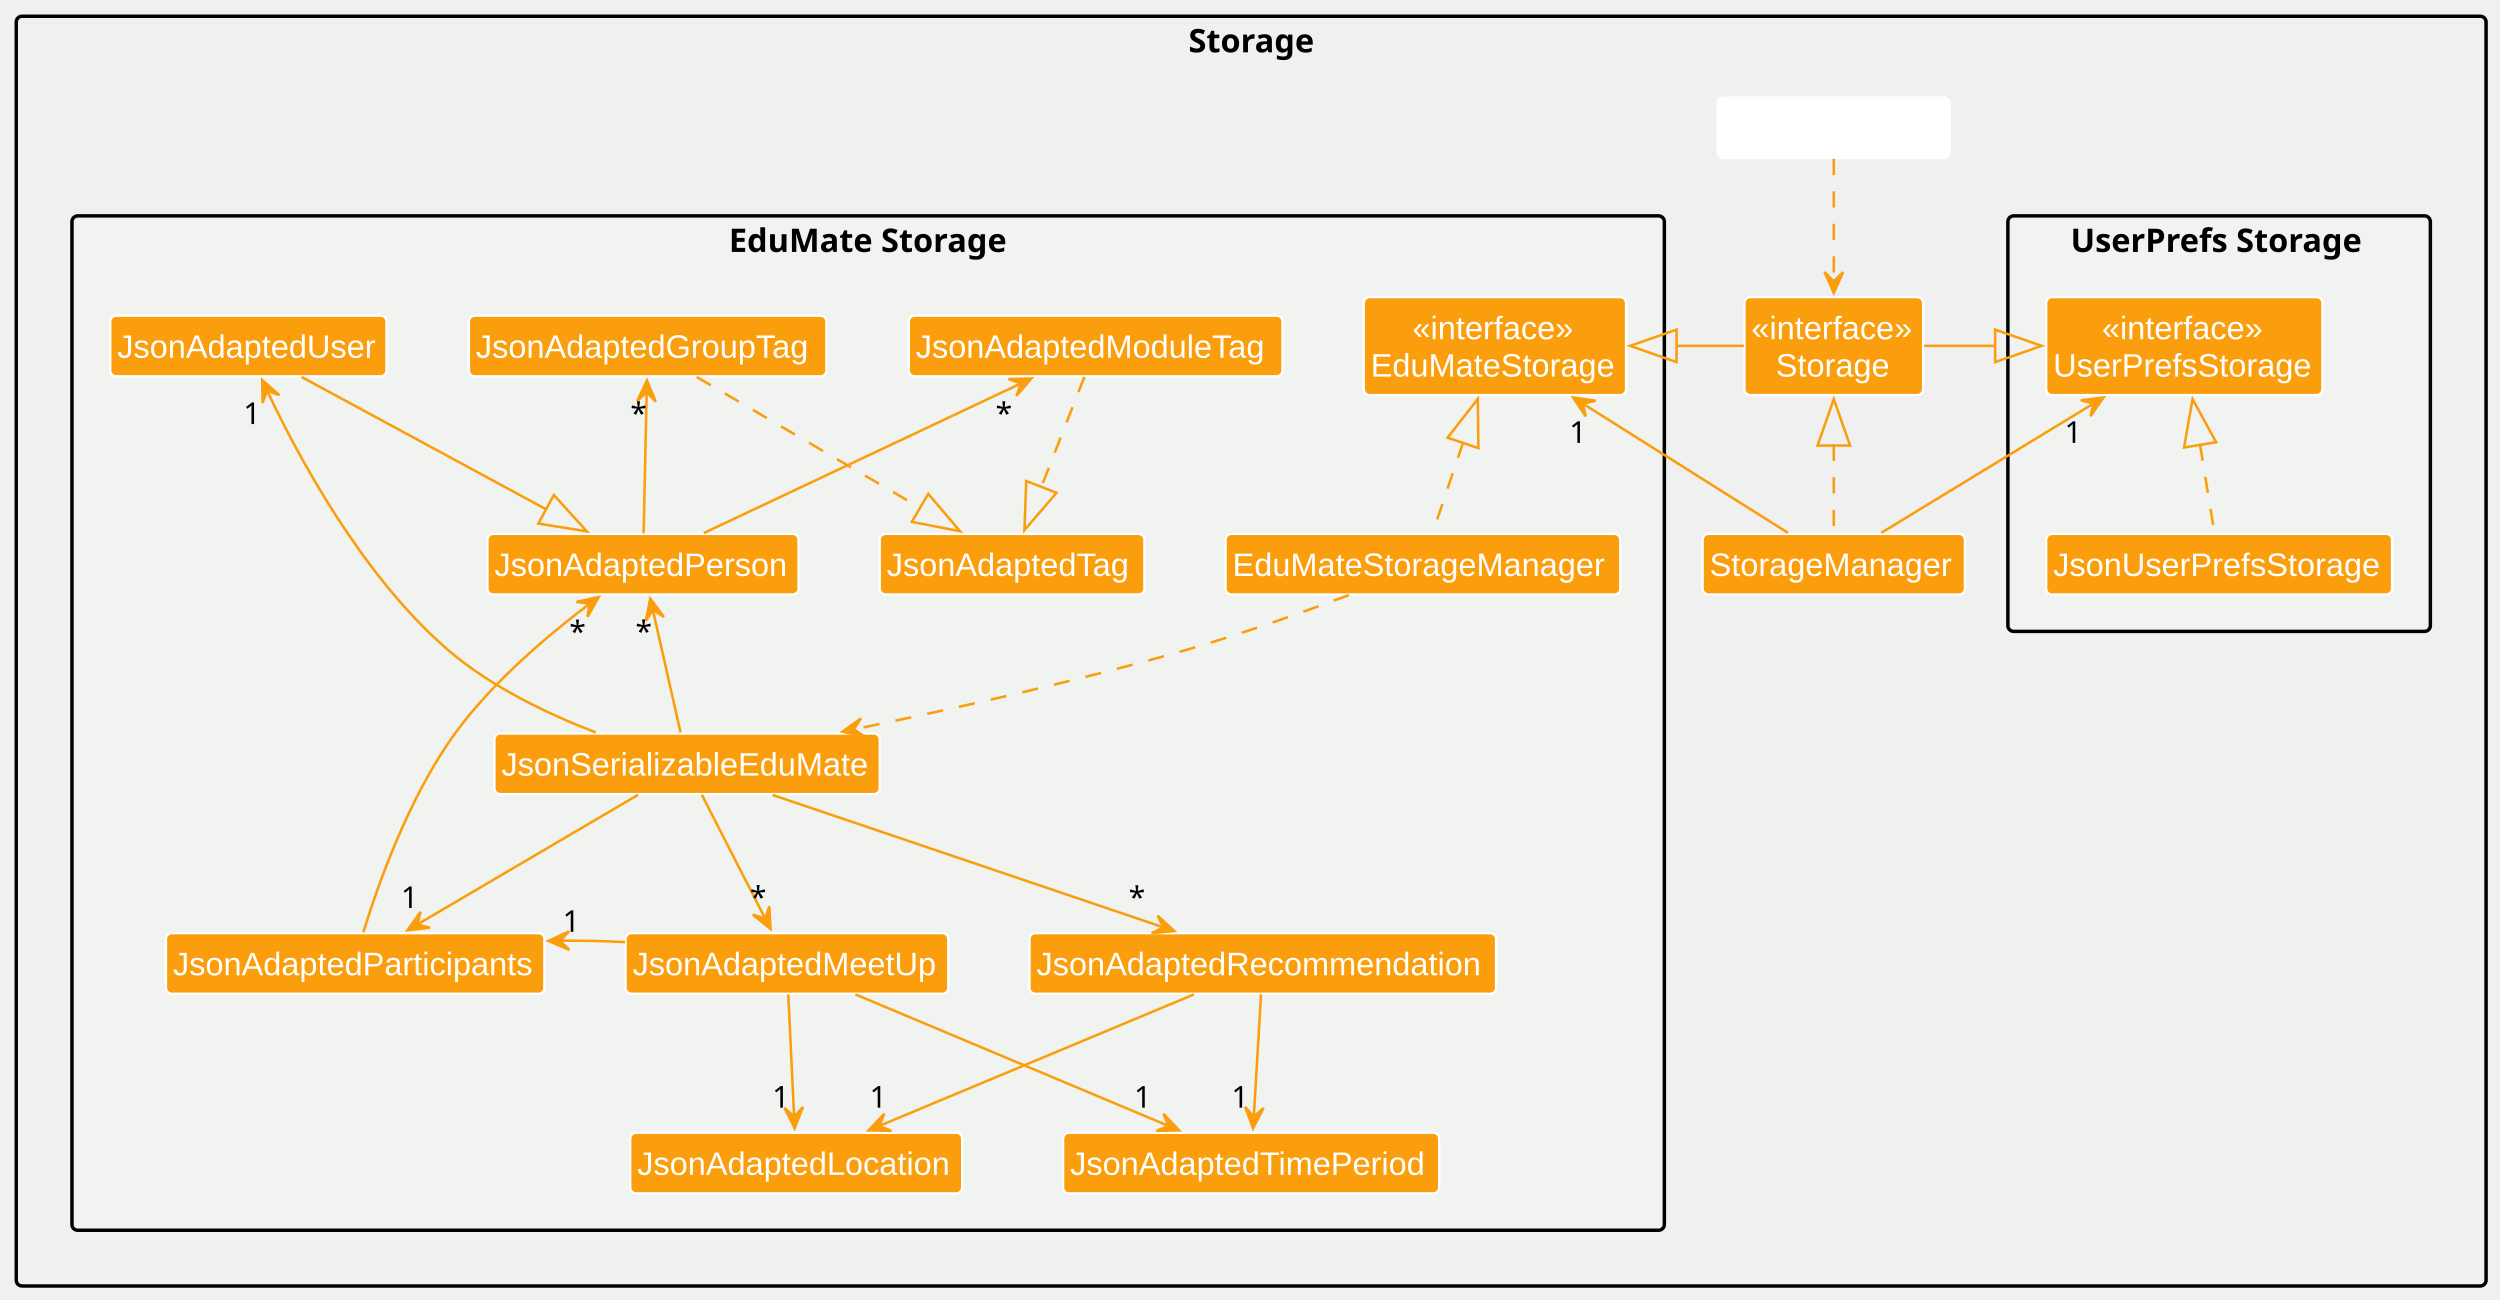
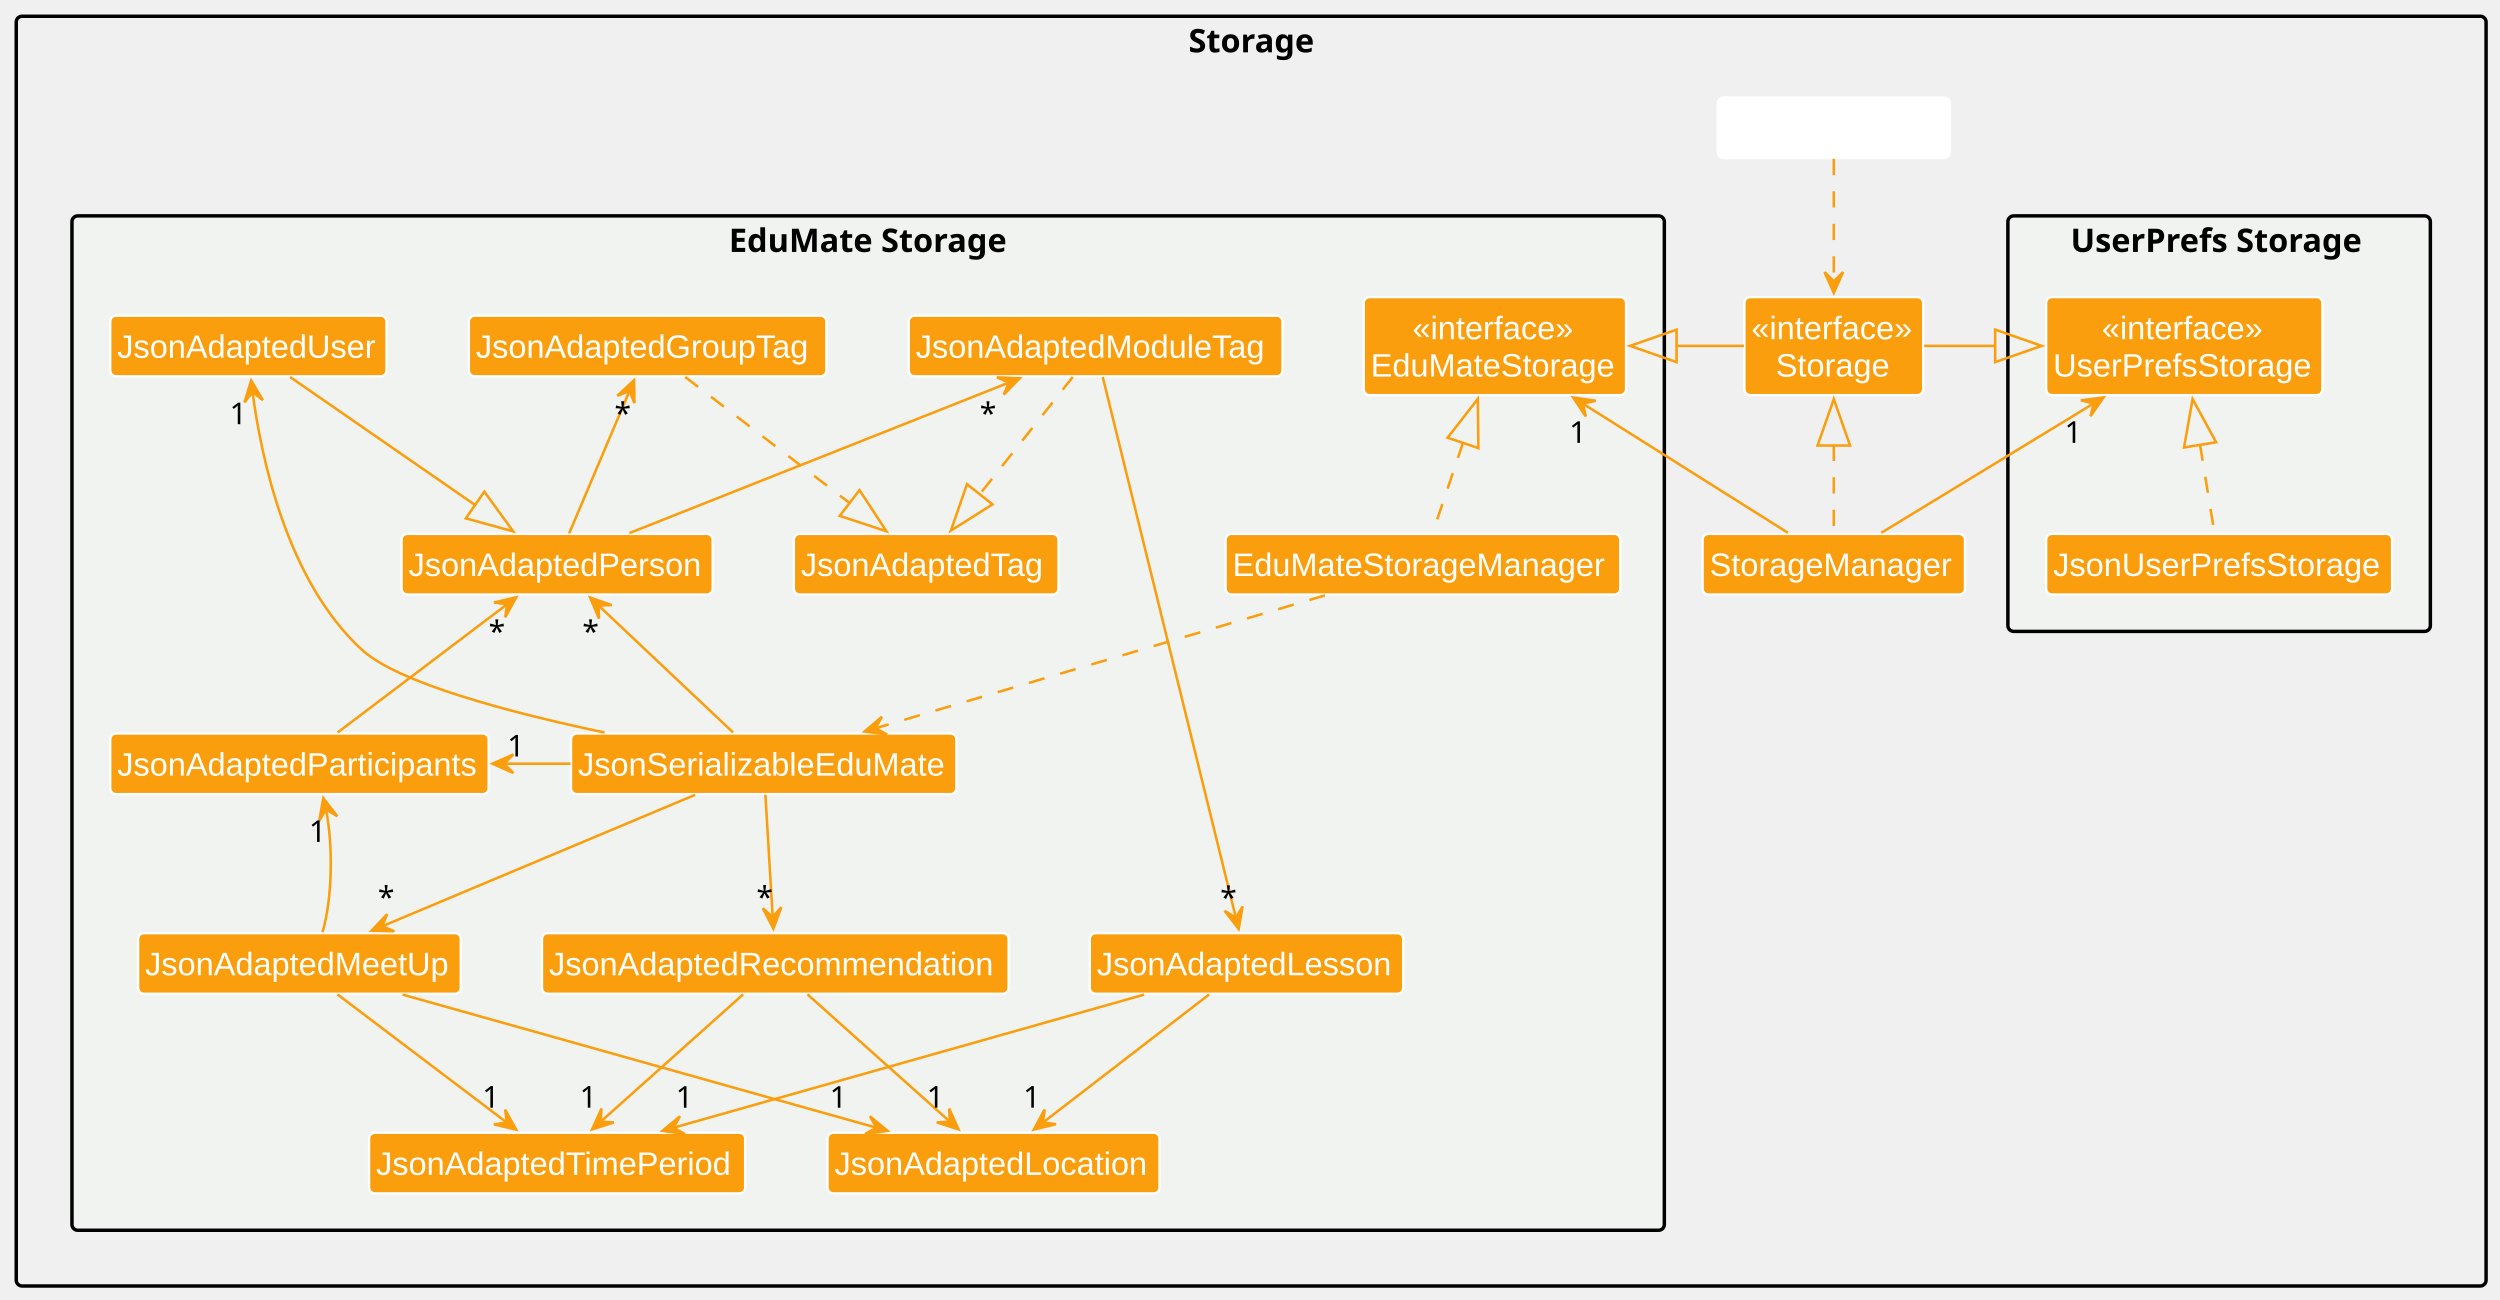
<svg xmlns="http://www.w3.org/2000/svg" contentStyleType="text/css" height="560px" preserveAspectRatio="none" style="width:1077px;height:560px;background:#FFFFFF;" version="1.1" viewBox="0 0 1077 560" width="1077px" zoomAndPan="magnify">
  <defs />
  <g>
    <g id="cluster_Storage">
      <rect fill="none" height="547" rx="2.5" ry="2.5" style="stroke:#000000;stroke-width:1.5;" width="1064" x="7" y="7" />
      <text fill="#000000" font-family="sans-serif" font-size="14" font-weight="bold" lengthAdjust="spacing" textLength="54" x="512" y="22.535">Storage</text>
    </g>
    <g id="cluster_UserPrefs Storage">
      <rect fill="#F1F3F1" height="179" rx="2.5" ry="2.5" style="stroke:#000000;stroke-width:1.5;" width="182" x="865" y="93" />
      <text fill="#000000" font-family="sans-serif" font-size="14" font-weight="bold" lengthAdjust="spacing" textLength="128" x="892" y="108.535">UserPrefs Storage</text>
    </g>
    <g id="cluster_EduMate Storage">
      <rect fill="#F1F3F1" height="437" rx="2.5" ry="2.5" style="stroke:#000000;stroke-width:1.5;" width="686" x="31" y="93" />
      <text fill="#000000" font-family="sans-serif" font-size="14" font-weight="bold" lengthAdjust="spacing" textLength="120" x="314" y="108.535">EduMate Storage</text>
    </g>
    <g id="elem_Storage1">
      <rect codeLine="13" fill="#FA9E0D" height="42.197" id="Storage1" rx="2.5" ry="2.5" style="stroke:#FFFFFF;stroke-width:1.0;" width="77" x="751.5" y="128" />
      <text fill="#FFFFFF" font-family="Arial" font-size="14" lengthAdjust="spacing" textLength="71" x="754.5" y="146.132">«interface»</text>
      <text fill="#FFFFFF" font-family="Arial" font-size="14" lengthAdjust="spacing" textLength="50" x="765" y="162.231">Storage</text>
    </g>
    <g id="elem_StorageManager">
      <rect codeLine="14" fill="#FA9E0D" height="26.099" id="StorageManager" rx="2.5" ry="2.5" style="stroke:#FFFFFF;stroke-width:1.0;" width="113" x="733.5" y="230" />
      <text fill="#FFFFFF" font-family="Arial" font-size="14" lengthAdjust="spacing" textLength="107" x="736.5" y="248.132">StorageManager</text>
    </g>
    <g id="elem_HiddenOutside">
-       <rect codeLine="32" fill="#FFFFFF" height="26.099" id="HiddenOutside" rx="2.5" ry="2.5" style="stroke:#FFFFFF;stroke-width:1.0;" width="100" x="740" y="42" />
+       <rect codeLine="33" fill="#FFFFFF" height="26.099" id="HiddenOutside" rx="2.5" ry="2.5" style="stroke:#FFFFFF;stroke-width:1.0;" width="100" x="740" y="42" />
      <text fill="#FFFFFF" font-family="Arial" font-size="14" lengthAdjust="spacing" textLength="94" x="743" y="60.132">HiddenOutside</text>
    </g>
    <g id="elem_UserPrefsStorage">
      <rect codeLine="9" fill="#FA9E0D" height="42.197" id="UserPrefsStorage" rx="2.5" ry="2.5" style="stroke:#FFFFFF;stroke-width:1.0;" width="119" x="881.5" y="128" />
      <text fill="#FFFFFF" font-family="Arial" font-size="14" lengthAdjust="spacing" textLength="71" x="905.5" y="146.132">«interface»</text>
      <text fill="#FFFFFF" font-family="Arial" font-size="14" lengthAdjust="spacing" textLength="113" x="884.5" y="162.231">UserPrefsStorage</text>
    </g>
    <g id="elem_JsonUserPrefsStorage">
      <rect codeLine="10" fill="#FA9E0D" height="26.099" id="JsonUserPrefsStorage" rx="2.5" ry="2.5" style="stroke:#FFFFFF;stroke-width:1.0;" width="149" x="881.5" y="230" />
      <text fill="#FFFFFF" font-family="Arial" font-size="14" lengthAdjust="spacing" textLength="143" x="884.5" y="248.132">JsonUserPrefsStorage</text>
    </g>
    <g id="elem_EduMateStorage">
      <rect codeLine="17" fill="#FA9E0D" height="42.197" id="EduMateStorage" rx="2.5" ry="2.5" style="stroke:#FFFFFF;stroke-width:1.0;" width="113" x="587.5" y="128" />
      <text fill="#FFFFFF" font-family="Arial" font-size="14" lengthAdjust="spacing" textLength="71" x="608.5" y="146.132">«interface»</text>
      <text fill="#FFFFFF" font-family="Arial" font-size="14" lengthAdjust="spacing" textLength="107" x="590.5" y="162.231">EduMateStorage</text>
    </g>
    <g id="elem_EduMateStorageManager">
      <rect codeLine="18" fill="#FA9E0D" height="26.099" id="EduMateStorageManager" rx="2.5" ry="2.5" style="stroke:#FFFFFF;stroke-width:1.0;" width="170" x="528" y="230" />
      <text fill="#FFFFFF" font-family="Arial" font-size="14" lengthAdjust="spacing" textLength="164" x="531" y="248.132">EduMateStorageManager</text>
    </g>
    <g id="elem_JsonSerializableEduMate">
-       <rect codeLine="19" fill="#FA9E0D" height="26.099" id="JsonSerializableEduMate" rx="2.5" ry="2.5" style="stroke:#FFFFFF;stroke-width:1.0;" width="166" x="213" y="316" />
-       <text fill="#FFFFFF" font-family="Arial" font-size="14" lengthAdjust="spacing" textLength="160" x="216" y="334.132">JsonSerializableEduMate</text>
+       <rect codeLine="19" fill="#FA9E0D" height="26.099" id="JsonSerializableEduMate" rx="2.5" ry="2.5" style="stroke:#FFFFFF;stroke-width:1.0;" width="166" x="246" y="316" />
+       <text fill="#FFFFFF" font-family="Arial" font-size="14" lengthAdjust="spacing" textLength="160" x="249" y="334.132">JsonSerializableEduMate</text>
    </g>
    <g id="elem_JsonAdaptedPerson">
-       <rect codeLine="20" fill="#FA9E0D" height="26.099" id="JsonAdaptedPerson" rx="2.5" ry="2.5" style="stroke:#FFFFFF;stroke-width:1.0;" width="134" x="210" y="230" />
-       <text fill="#FFFFFF" font-family="Arial" font-size="14" lengthAdjust="spacing" textLength="128" x="213" y="248.132">JsonAdaptedPerson</text>
+       <rect codeLine="20" fill="#FA9E0D" height="26.099" id="JsonAdaptedPerson" rx="2.5" ry="2.5" style="stroke:#FFFFFF;stroke-width:1.0;" width="134" x="173" y="230" />
+       <text fill="#FFFFFF" font-family="Arial" font-size="14" lengthAdjust="spacing" textLength="128" x="176" y="248.132">JsonAdaptedPerson</text>
    </g>
    <g id="elem_JsonAdaptedUser">
      <rect codeLine="21" fill="#FA9E0D" height="26.099" id="JsonAdaptedUser" rx="2.5" ry="2.5" style="stroke:#FFFFFF;stroke-width:1.0;" width="119" x="47.5" y="136" />
      <text fill="#FFFFFF" font-family="Arial" font-size="14" lengthAdjust="spacing" textLength="113" x="50.5" y="154.132">JsonAdaptedUser</text>
    </g>
    <g id="elem_JsonAdaptedTag">
-       <rect codeLine="22" fill="#FA9E0D" height="26.099" id="JsonAdaptedTag" rx="2.5" ry="2.5" style="stroke:#FFFFFF;stroke-width:1.0;" width="114" x="379" y="230" />
-       <text fill="#FFFFFF" font-family="Arial" font-size="14" lengthAdjust="spacing" textLength="108" x="382" y="248.132">JsonAdaptedTag</text>
+       <rect codeLine="22" fill="#FA9E0D" height="26.099" id="JsonAdaptedTag" rx="2.5" ry="2.5" style="stroke:#FFFFFF;stroke-width:1.0;" width="114" x="342" y="230" />
+       <text fill="#FFFFFF" font-family="Arial" font-size="14" lengthAdjust="spacing" textLength="108" x="345" y="248.132">JsonAdaptedTag</text>
    </g>
    <g id="elem_JsonAdaptedParticipants">
-       <rect codeLine="23" fill="#FA9E0D" height="26.099" id="JsonAdaptedParticipants" rx="2.5" ry="2.5" style="stroke:#FFFFFF;stroke-width:1.0;" width="163" x="71.5" y="402" />
-       <text fill="#FFFFFF" font-family="Arial" font-size="14" lengthAdjust="spacing" textLength="157" x="74.5" y="420.132">JsonAdaptedParticipants</text>
+       <rect codeLine="23" fill="#FA9E0D" height="26.099" id="JsonAdaptedParticipants" rx="2.5" ry="2.5" style="stroke:#FFFFFF;stroke-width:1.0;" width="163" x="47.5" y="316" />
+       <text fill="#FFFFFF" font-family="Arial" font-size="14" lengthAdjust="spacing" textLength="157" x="50.5" y="334.132">JsonAdaptedParticipants</text>
    </g>
    <g id="elem_JsonAdaptedRecommendation">
-       <rect codeLine="24" fill="#FA9E0D" height="26.099" id="JsonAdaptedRecommendation" rx="2.5" ry="2.5" style="stroke:#FFFFFF;stroke-width:1.0;" width="201" x="443.5" y="402" />
-       <text fill="#FFFFFF" font-family="Arial" font-size="14" lengthAdjust="spacing" textLength="195" x="446.5" y="420.132">JsonAdaptedRecommendation</text>
+       <rect codeLine="24" fill="#FA9E0D" height="26.099" id="JsonAdaptedRecommendation" rx="2.5" ry="2.5" style="stroke:#FFFFFF;stroke-width:1.0;" width="201" x="233.5" y="402" />
+       <text fill="#FFFFFF" font-family="Arial" font-size="14" lengthAdjust="spacing" textLength="195" x="236.5" y="420.132">JsonAdaptedRecommendation</text>
    </g>
    <g id="elem_JsonAdaptedMeetUp">
-       <rect codeLine="25" fill="#FA9E0D" height="26.099" id="JsonAdaptedMeetUp" rx="2.5" ry="2.5" style="stroke:#FFFFFF;stroke-width:1.0;" width="139" x="269.5" y="402" />
-       <text fill="#FFFFFF" font-family="Arial" font-size="14" lengthAdjust="spacing" textLength="133" x="272.5" y="420.132">JsonAdaptedMeetUp</text>
+       <rect codeLine="25" fill="#FA9E0D" height="26.099" id="JsonAdaptedMeetUp" rx="2.5" ry="2.5" style="stroke:#FFFFFF;stroke-width:1.0;" width="139" x="59.5" y="402" />
+       <text fill="#FFFFFF" font-family="Arial" font-size="14" lengthAdjust="spacing" textLength="133" x="62.5" y="420.132">JsonAdaptedMeetUp</text>
    </g>
    <g id="elem_JsonAdaptedLocation">
-       <rect codeLine="26" fill="#FA9E0D" height="26.099" id="JsonAdaptedLocation" rx="2.5" ry="2.5" style="stroke:#FFFFFF;stroke-width:1.0;" width="143" x="271.5" y="488" />
-       <text fill="#FFFFFF" font-family="Arial" font-size="14" lengthAdjust="spacing" textLength="137" x="274.5" y="506.132">JsonAdaptedLocation</text>
+       <rect codeLine="26" fill="#FA9E0D" height="26.099" id="JsonAdaptedLocation" rx="2.5" ry="2.5" style="stroke:#FFFFFF;stroke-width:1.0;" width="143" x="356.5" y="488" />
+       <text fill="#FFFFFF" font-family="Arial" font-size="14" lengthAdjust="spacing" textLength="137" x="359.5" y="506.132">JsonAdaptedLocation</text>
    </g>
    <g id="elem_JsonAdaptedTimePeriod">
-       <rect codeLine="27" fill="#FA9E0D" height="26.099" id="JsonAdaptedTimePeriod" rx="2.5" ry="2.5" style="stroke:#FFFFFF;stroke-width:1.0;" width="162" x="458" y="488" />
-       <text fill="#FFFFFF" font-family="Arial" font-size="14" lengthAdjust="spacing" textLength="156" x="461" y="506.132">JsonAdaptedTimePeriod</text>
+       <rect codeLine="27" fill="#FA9E0D" height="26.099" id="JsonAdaptedTimePeriod" rx="2.5" ry="2.5" style="stroke:#FFFFFF;stroke-width:1.0;" width="162" x="159" y="488" />
+       <text fill="#FFFFFF" font-family="Arial" font-size="14" lengthAdjust="spacing" textLength="156" x="162" y="506.132">JsonAdaptedTimePeriod</text>
    </g>
    <g id="elem_JsonAdaptedModuleTag">
      <rect codeLine="28" fill="#FA9E0D" height="26.099" id="JsonAdaptedModuleTag" rx="2.5" ry="2.5" style="stroke:#FFFFFF;stroke-width:1.0;" width="161" x="391.5" y="136" />
      <text fill="#FFFFFF" font-family="Arial" font-size="14" lengthAdjust="spacing" textLength="155" x="394.5" y="154.132">JsonAdaptedModuleTag</text>
    </g>
    <g id="elem_JsonAdaptedGroupTag">
      <rect codeLine="29" fill="#FA9E0D" height="26.099" id="JsonAdaptedGroupTag" rx="2.5" ry="2.5" style="stroke:#FFFFFF;stroke-width:1.0;" width="154" x="202" y="136" />
      <text fill="#FFFFFF" font-family="Arial" font-size="14" lengthAdjust="spacing" textLength="148" x="205" y="154.132">JsonAdaptedGroupTag</text>
    </g>
+     <g id="elem_JsonAdaptedLesson">
+       <rect codeLine="30" fill="#FA9E0D" height="26.099" id="JsonAdaptedLesson" rx="2.5" ry="2.5" style="stroke:#FFFFFF;stroke-width:1.0;" width="135" x="469.5" y="402" />
+       <text fill="#FFFFFF" font-family="Arial" font-size="14" lengthAdjust="spacing" textLength="129" x="472.5" y="420.132">JsonAdaptedLesson</text>
+     </g>
    <g id="link_HiddenOutside_Storage1">
-       <path codeLine="33" d="M790,68.41 C790,81.95 790,104.03 790,121.5 " fill="none" id="HiddenOutside-to-Storage1" style="stroke:#FA9E0D;stroke-width:1.1;stroke-dasharray:7.0,7.0;" />
+       <path codeLine="34" d="M790,68.41 C790,81.95 790,104.03 790,121.5 " fill="none" id="HiddenOutside-to-Storage1" style="stroke:#FA9E0D;stroke-width:1.1;stroke-dasharray:7.0,7.0;" />
      <polygon fill="#FA9E0D" points="790,126.2,794,117.2,790,121.2,786,117.2,790,126.2" style="stroke:#FA9E0D;stroke-width:1.1;" />
    </g>
    <g id="link_Storage1_StorageManager">
-       <path codeLine="35" d="M790,191.59 C790,205.38 790,219.71 790,229.55 " fill="none" id="Storage1-backto-StorageManager" style="stroke:#FA9E0D;stroke-width:1.1;stroke-dasharray:7.0,7.0;" />
+       <path codeLine="36" d="M790,191.59 C790,205.38 790,219.71 790,229.55 " fill="none" id="Storage1-backto-StorageManager" style="stroke:#FA9E0D;stroke-width:1.1;stroke-dasharray:7.0,7.0;" />
      <polygon fill="none" points="783,191.93,790,171.93,797,191.93,783,191.93" style="stroke:#FA9E0D;stroke-width:1.1;" />
    </g>
    <g id="link_UserPrefsStorage_StorageManager">
-       <path codeLine="36" d="M902.14,173.68 C872.86,191.52 833.88,215.27 810.43,229.55 " fill="none" id="UserPrefsStorage-backto-StorageManager" style="stroke:#FA9E0D;stroke-width:1.1;" />
+       <path codeLine="37" d="M902.14,173.68 C872.86,191.52 833.88,215.27 810.43,229.55 " fill="none" id="UserPrefsStorage-backto-StorageManager" style="stroke:#FA9E0D;stroke-width:1.1;" />
      <polygon fill="#FA9E0D" points="906.2,171.21,896.432,172.473,901.929,173.81,900.592,179.306,906.2,171.21" style="stroke:#FA9E0D;stroke-width:1.1;" />
      <text fill="#000000" font-family="sans-serif" font-size="13" lengthAdjust="spacing" textLength="8" x="889.409" y="190.776">1</text>
    </g>
    <g id="link_EduMateStorage_StorageManager">
-       <path codeLine="37" d="M681.57,173.68 C709.88,191.52 747.58,215.27 770.25,229.55 " fill="none" id="EduMateStorage-backto-StorageManager" style="stroke:#FA9E0D;stroke-width:1.1;" />
+       <path codeLine="38" d="M681.57,173.68 C709.88,191.52 747.58,215.27 770.25,229.55 " fill="none" id="EduMateStorage-backto-StorageManager" style="stroke:#FA9E0D;stroke-width:1.1;" />
      <polygon fill="#FA9E0D" points="677.68,171.22,683.152,179.409,681.907,173.891,687.425,172.645,677.68,171.22" style="stroke:#FA9E0D;stroke-width:1.1;" />
      <text fill="#000000" font-family="sans-serif" font-size="13" lengthAdjust="spacing" textLength="8" x="676.033" y="190.776">1</text>
    </g>
    <g id="link_UserPrefsStorage_Storage1">
-       <path codeLine="39" d="M859.86,149 C849.55,149 839.24,149 828.93,149 " fill="none" id="UserPrefsStorage-backto-Storage1" style="stroke:#FA9E0D;stroke-width:1.1;" />
+       <path codeLine="40" d="M859.86,149 C849.55,149 839.24,149 828.93,149 " fill="none" id="UserPrefsStorage-backto-Storage1" style="stroke:#FA9E0D;stroke-width:1.1;" />
      <polygon fill="none" points="859.51,142,879.51,149,859.51,156,859.51,142" style="stroke:#FA9E0D;stroke-width:1.1;" />
    </g>
    <g id="link_Storage1_EduMateStorage">
-       <path codeLine="40" d="M751.3,149 C741.56,149 731.82,149 722.07,149 " fill="none" id="Storage1-to-EduMateStorage" style="stroke:#FA9E0D;stroke-width:1.1;" />
+       <path codeLine="41" d="M751.3,149 C741.56,149 731.82,149 722.07,149 " fill="none" id="Storage1-to-EduMateStorage" style="stroke:#FA9E0D;stroke-width:1.1;" />
      <polygon fill="none" points="722.26,156,702.26,149,722.26,142,722.26,156" style="stroke:#FA9E0D;stroke-width:1.1;" />
    </g>
    <g id="link_UserPrefsStorage_JsonUserPrefsStorage">
-       <path codeLine="42" d="M947.78,191.59 C950.03,205.38 952.37,219.71 953.97,229.55 " fill="none" id="UserPrefsStorage-backto-JsonUserPrefsStorage" style="stroke:#FA9E0D;stroke-width:1.1;stroke-dasharray:7.0,7.0;" />
+       <path codeLine="43" d="M947.78,191.59 C950.03,205.38 952.37,219.71 953.97,229.55 " fill="none" id="UserPrefsStorage-backto-JsonUserPrefsStorage" style="stroke:#FA9E0D;stroke-width:1.1;stroke-dasharray:7.0,7.0;" />
      <polygon fill="none" points="940.88,192.78,944.57,171.91,954.7,190.52,940.88,192.78" style="stroke:#FA9E0D;stroke-width:1.1;" />
    </g>
    <g id="link_EduMateStorage_EduMateStorageManager">
-       <path codeLine="43" d="M630.32,190.59 C625.57,204.69 620.59,219.48 617.19,229.55 " fill="none" id="EduMateStorage-backto-EduMateStorageManager" style="stroke:#FA9E0D;stroke-width:1.1;stroke-dasharray:7.0,7.0;" />
+       <path codeLine="44" d="M630.32,190.59 C625.57,204.69 620.59,219.48 617.19,229.55 " fill="none" id="EduMateStorage-backto-EduMateStorageManager" style="stroke:#FA9E0D;stroke-width:1.1;stroke-dasharray:7.0,7.0;" />
      <polygon fill="none" points="623.62,188.57,636.64,171.85,636.88,193.04,623.62,188.57" style="stroke:#FA9E0D;stroke-width:1.1;" />
    </g>
    <g id="link_EduMateStorageManager_JsonSerializableEduMate">
-       <path codeLine="44" d="M581.16,256.34 C561.2,263.8 534.83,273.16 511,280 C463.8,293.55 409.85,305.58 367.81,314.21 " fill="none" id="EduMateStorageManager-to-JsonSerializableEduMate" style="stroke:#FA9E0D;stroke-width:1.1;stroke-dasharray:7.0,7.0;" />
-       <polygon fill="#FA9E0D" points="362.91,315.21,372.528,317.33,367.809,314.21,370.928,309.491,362.91,315.21" style="stroke:#FA9E0D;stroke-width:1.1;" />
+       <path codeLine="45" d="M570.79,256.48 C519.01,271.8 431.44,297.7 377.11,313.77 " fill="none" id="EduMateStorageManager-to-JsonSerializableEduMate" style="stroke:#FA9E0D;stroke-width:1.1;stroke-dasharray:7.0,7.0;" />
+       <polygon fill="#FA9E0D" points="372.43,315.15,382.195,316.435,377.225,313.733,379.927,308.763,372.43,315.15" style="stroke:#FA9E0D;stroke-width:1.1;" />
    </g>
    <g id="link_JsonAdaptedPerson_JsonSerializableEduMate">
-       <path codeLine="45" d="M281.17,262.41 C284.81,278.53 290.01,301.51 293.18,315.55 " fill="none" id="JsonAdaptedPerson-backto-JsonSerializableEduMate" style="stroke:#FA9E0D;stroke-width:1.1;" />
-       <polygon fill="#FA9E0D" points="280.14,257.87,278.214,267.529,281.238,262.748,286.019,265.772,280.14,257.87" style="stroke:#FA9E0D;stroke-width:1.1;" />
-       <text fill="#000000" font-family="sans-serif" font-size="13" lengthAdjust="spacing" textLength="6" x="273.726" y="276.701">*</text>
+       <path codeLine="46" d="M257.72,260.73 C274.85,276.9 300.41,301.02 315.81,315.55 " fill="none" id="JsonAdaptedPerson-backto-JsonSerializableEduMate" style="stroke:#FA9E0D;stroke-width:1.1;" />
+       <polygon fill="#FA9E0D" points="254.23,257.43,258.042,266.511,257.871,260.857,263.525,260.685,254.23,257.43" style="stroke:#FA9E0D;stroke-width:1.1;" />
+       <text fill="#000000" font-family="sans-serif" font-size="13" lengthAdjust="spacing" textLength="6" x="250.865" y="276.701">*</text>
    </g>
    <g id="link_JsonAdaptedUser_JsonSerializableEduMate">
-       <path codeLine="46" d="M115,168.15 C127.9,195.58 155.64,247.81 193,280 C211.46,295.9 236.08,307.63 256.62,315.52 " fill="none" id="JsonAdaptedUser-backto-JsonSerializableEduMate" style="stroke:#FA9E0D;stroke-width:1.1;" />
-       <polygon fill="#FA9E0D" points="112.97,163.74,113.116,173.588,115.068,168.279,120.377,170.231,112.97,163.74" style="stroke:#FA9E0D;stroke-width:1.1;" />
-       <text fill="#000000" font-family="sans-serif" font-size="13" lengthAdjust="spacing" textLength="8" x="104.834" y="182.673">1</text>
+       <path codeLine="47" d="M108.77,168.71 C112.46,196.95 123.53,250.32 156,280 C171.59,294.25 219.14,306.86 260.45,315.58 " fill="none" id="JsonAdaptedUser-backto-JsonSerializableEduMate" style="stroke:#FA9E0D;stroke-width:1.1;" />
+       <polygon fill="#FA9E0D" points="108.2,163.93,105.31,173.345,108.801,168.894,113.252,172.384,108.2,163.93" style="stroke:#FA9E0D;stroke-width:1.1;" />
+       <text fill="#000000" font-family="sans-serif" font-size="13" lengthAdjust="spacing" textLength="8" x="98.921" y="182.742">1</text>
    </g>
    <g id="link_JsonAdaptedGroupTag_JsonAdaptedPerson">
-       <path codeLine="47" d="M278.59,168.68 C278.2,186.93 277.61,214.16 277.27,229.79 " fill="none" id="JsonAdaptedGroupTag-backto-JsonAdaptedPerson" style="stroke:#FA9E0D;stroke-width:1.1;" />
-       <polygon fill="#FA9E0D" points="278.7,163.92,274.495,172.826,278.586,168.919,282.493,173.009,278.7,163.92" style="stroke:#FA9E0D;stroke-width:1.1;" />
-       <text fill="#000000" font-family="sans-serif" font-size="13" lengthAdjust="spacing" textLength="6" x="271.524" y="182.728">*</text>
+       <path codeLine="48" d="M271.28,168.21 C263.55,186.45 251.86,214.02 245.18,229.79 " fill="none" id="JsonAdaptedGroupTag-backto-JsonAdaptedPerson" style="stroke:#FA9E0D;stroke-width:1.1;" />
+       <polygon fill="#FA9E0D" points="273.15,163.8,265.946,170.516,271.192,168.401,273.307,173.648,273.15,163.8" style="stroke:#FA9E0D;stroke-width:1.1;" />
+       <text fill="#000000" font-family="sans-serif" font-size="13" lengthAdjust="spacing" textLength="6" x="264.694" y="182.728">*</text>
    </g>
    <g id="link_JsonAdaptedModuleTag_JsonAdaptedPerson">
-       <path codeLine="48" d="M440.26,164.98 C402.08,182.99 338.71,212.89 303.19,229.64 " fill="none" id="JsonAdaptedModuleTag-backto-JsonAdaptedPerson" style="stroke:#FA9E0D;stroke-width:1.1;" />
-       <polygon fill="#FA9E0D" points="444.33,163.05,434.484,163.284,439.81,165.189,437.906,170.515,444.33,163.05" style="stroke:#FA9E0D;stroke-width:1.1;" />
-       <text fill="#000000" font-family="sans-serif" font-size="13" lengthAdjust="spacing" textLength="6" x="428.896" y="182.728">*</text>
+       <path codeLine="49" d="M434.79,164.75 C389.43,182.74 313.59,212.82 271.16,229.64 " fill="none" id="JsonAdaptedModuleTag-backto-JsonAdaptedPerson" style="stroke:#FA9E0D;stroke-width:1.1;" />
+       <polygon fill="#FA9E0D" points="439.3,162.97,429.46,162.562,434.651,164.81,432.403,170.001,439.3,162.97" style="stroke:#FA9E0D;stroke-width:1.1;" />
+       <text fill="#000000" font-family="sans-serif" font-size="13" lengthAdjust="spacing" textLength="6" x="422.066" y="182.728">*</text>
    </g>
    <g id="link_JsonAdaptedUser_JsonAdaptedPerson">
-       <path codeLine="49" d="M129.93,162.41 C156.87,176.99 202.11,201.47 235.32,219.44 " fill="none" id="JsonAdaptedUser-to-JsonAdaptedPerson" style="stroke:#FA9E0D;stroke-width:1.1;" />
-       <polygon fill="none" points="238.58,213.25,252.83,228.92,231.91,225.56,238.58,213.25" style="stroke:#FA9E0D;stroke-width:1.1;" />
+       <path codeLine="50" d="M124.94,162.41 C145.38,176.55 179.28,200 205,217.79 " fill="none" id="JsonAdaptedUser-to-JsonAdaptedPerson" style="stroke:#FA9E0D;stroke-width:1.1;" />
+       <polygon fill="none" points="208.64,211.79,221.1,228.93,200.67,223.31,208.64,211.79" style="stroke:#FA9E0D;stroke-width:1.1;" />
    </g>
    <g id="link_JsonSerializableEduMate_JsonAdaptedParticipants">
-       <path codeLine="50" d="M274.9,342.39 C249.55,357.28 207.01,382.27 179.48,398.44 " fill="none" id="JsonSerializableEduMate-to-JsonAdaptedParticipants" style="stroke:#FA9E0D;stroke-width:1.1;" />
-       <polygon fill="#FA9E0D" points="175.49,400.79,185.276,399.676,179.8,398.255,181.22,392.78,175.49,400.79" style="stroke:#FA9E0D;stroke-width:1.1;" />
-       <text fill="#000000" font-family="sans-serif" font-size="13" lengthAdjust="spacing" textLength="8" x="172.744" y="391.172">1</text>
+       <path codeLine="51" d="M245.78,329 C236.17,329 226.56,329 216.95,329 " fill="none" id="JsonSerializableEduMate-to-JsonAdaptedParticipants" style="stroke:#FA9E0D;stroke-width:1.1;" />
+       <polygon fill="#FA9E0D" points="212.15,329,221.15,333,217.15,329,221.15,325,212.15,329" style="stroke:#FA9E0D;stroke-width:1.1;" />
+       <text fill="#000000" font-family="sans-serif" font-size="13" lengthAdjust="spacing" textLength="8" x="218.535" y="325.887">1</text>
    </g>
    <g id="link_JsonSerializableEduMate_JsonAdaptedRecommendation">
-       <path codeLine="51" d="M332.86,342.48 C377.89,357.74 453.92,383.49 501.41,399.57 " fill="none" id="JsonSerializableEduMate-to-JsonAdaptedRecommendation" style="stroke:#FA9E0D;stroke-width:1.1;" />
-       <polygon fill="#FA9E0D" points="505.91,401.1,498.667,394.426,501.174,399.497,496.103,402.004,505.91,401.1" style="stroke:#FA9E0D;stroke-width:1.1;" />
-       <text fill="#000000" font-family="sans-serif" font-size="13" lengthAdjust="spacing" textLength="6" x="486.22" y="391.213">*</text>
+       <path codeLine="52" d="M329.74,342.39 C330.56,356.29 331.92,378.99 332.87,395.1 " fill="none" id="JsonSerializableEduMate-to-JsonAdaptedRecommendation" style="stroke:#FA9E0D;stroke-width:1.1;" />
+       <polygon fill="#FA9E0D" points="333.17,400.04,336.622,390.816,332.87,395.049,328.637,391.296,333.17,400.04" style="stroke:#FA9E0D;stroke-width:1.1;" />
+       <text fill="#000000" font-family="sans-serif" font-size="13" lengthAdjust="spacing" textLength="6" x="325.834" y="391.172">*</text>
    </g>
    <g id="link_JsonSerializableEduMate_JsonAdaptedMeetUp">
-       <path codeLine="52" d="M302.34,342.39 C309.59,356.54 321.49,379.8 329.76,395.95 " fill="none" id="JsonSerializableEduMate-to-JsonAdaptedMeetUp" style="stroke:#FA9E0D;stroke-width:1.1;" />
-       <polygon fill="#FA9E0D" points="331.94,400.21,331.417,390.375,329.67,395.755,324.29,394.007,331.94,400.21" style="stroke:#FA9E0D;stroke-width:1.1;" />
-       <text fill="#000000" font-family="sans-serif" font-size="13" lengthAdjust="spacing" textLength="6" x="323.058" y="391.172">*</text>
+       <path codeLine="53" d="M299.49,342.39 C263.6,357.47 203.05,382.9 164.61,399.05 " fill="none" id="JsonSerializableEduMate-to-JsonAdaptedMeetUp" style="stroke:#FA9E0D;stroke-width:1.1;" />
+       <polygon fill="#FA9E0D" points="160.03,400.97,169.876,401.19,164.643,399.042,166.791,393.809,160.03,400.97" style="stroke:#FA9E0D;stroke-width:1.1;" />
+       <text fill="#000000" font-family="sans-serif" font-size="13" lengthAdjust="spacing" textLength="6" x="162.783" y="391.172">*</text>
    </g>
    <g id="link_JsonAdaptedGroupTag_JsonAdaptedTag">
-       <path codeLine="54" d="M300.17,162.41 C324.82,176.85 366.05,201.01 396.63,218.93 " fill="none" id="JsonAdaptedGroupTag-to-JsonAdaptedTag" style="stroke:#FA9E0D;stroke-width:1.1;stroke-dasharray:7.0,7.0;" />
-       <polygon fill="none" points="399.89,212.73,413.61,228.88,392.81,224.81,399.89,212.73" style="stroke:#FA9E0D;stroke-width:1.1;" />
+       <path codeLine="55" d="M295.18,162.41 C313.27,176.27 343.02,199.09 366.05,216.74 " fill="none" id="JsonAdaptedGroupTag-to-JsonAdaptedTag" style="stroke:#FA9E0D;stroke-width:1.1;stroke-dasharray:7.0,7.0;" />
+       <polygon fill="none" points="370.26,211.14,381.87,228.87,361.74,222.25,370.26,211.14" style="stroke:#FA9E0D;stroke-width:1.1;" />
    </g>
    <g id="link_JsonAdaptedModuleTag_JsonAdaptedTag">
-       <path codeLine="55" d="M467.14,162.41 C462.39,174.55 454.96,193.55 448.54,209.94 " fill="none" id="JsonAdaptedModuleTag-to-JsonAdaptedTag" style="stroke:#FA9E0D;stroke-width:1.1;stroke-dasharray:7.0,7.0;" />
-       <polygon fill="none" points="455.14,212.31,441.33,228.38,442.1,207.2,455.14,212.31" style="stroke:#FA9E0D;stroke-width:1.1;" />
+       <path codeLine="56" d="M462.15,162.41 C451.92,175.31 435.54,195.95 422.02,212.98 " fill="none" id="JsonAdaptedModuleTag-to-JsonAdaptedTag" style="stroke:#FA9E0D;stroke-width:1.1;stroke-dasharray:7.0,7.0;" />
+       <polygon fill="none" points="427.54,217.29,409.63,228.6,416.58,208.59,427.54,217.29" style="stroke:#FA9E0D;stroke-width:1.1;" />
+     </g>
+     <g id="link_JsonAdaptedModuleTag_JsonAdaptedLesson">
+       <path codeLine="58" d="M475.05,162.38 C485.5,204.82 519.91,344.6 532.41,395.36 " fill="none" id="JsonAdaptedModuleTag-to-JsonAdaptedLesson" style="stroke:#FA9E0D;stroke-width:1.1;" />
+       <polygon fill="#FA9E0D" points="533.6,400.18,535.325,390.483,532.401,395.326,527.558,392.402,533.6,400.18" style="stroke:#FA9E0D;stroke-width:1.1;" />
+       <text fill="#000000" font-family="sans-serif" font-size="13" lengthAdjust="spacing" textLength="6" x="525.657" y="391.31">*</text>
    </g>
    <g id="link_JsonAdaptedParticipants_JsonAdaptedMeetUp">
-       <path codeLine="66" d="M241.23,405.28 C250.6,405.17 259.98,405.37 269.36,405.86 " fill="none" id="JsonAdaptedParticipants-backto-JsonAdaptedMeetUp-1" style="stroke:#FA9E0D;stroke-width:1.1;" />
-       <polygon fill="#FA9E0D" points="236.25,405.37,245.317,409.215,241.249,405.284,245.18,401.216,236.25,405.37" style="stroke:#FA9E0D;stroke-width:1.1;" />
-       <text fill="#000000" font-family="sans-serif" font-size="13" lengthAdjust="spacing" textLength="8" x="242.376" y="401.444">1</text>
+       <path codeLine="72" d="M140.39,348.41 C143.63,364.53 143.14,387.51 138.93,401.55 " fill="none" id="JsonAdaptedParticipants-backto-JsonAdaptedMeetUp-1" style="stroke:#FA9E0D;stroke-width:1.1;" />
+       <polygon fill="#FA9E0D" points="139.27,343.86,137.545,353.557,140.469,348.714,145.312,351.638,139.27,343.86" style="stroke:#FA9E0D;stroke-width:1.1;" />
+       <text fill="#000000" font-family="sans-serif" font-size="13" lengthAdjust="spacing" textLength="8" x="133.089" y="362.701">1</text>
    </g>
    <g id="link_JsonAdaptedRecommendation_JsonAdaptedLocation">
-       <path codeLine="60" d="M514.34,428.39 C478.27,443.47 417.42,468.9 378.78,485.05 " fill="none" id="JsonAdaptedRecommendation-to-JsonAdaptedLocation" style="stroke:#FA9E0D;stroke-width:1.1;" />
-       <polygon fill="#FA9E0D" points="374.18,486.97,384.026,487.19,378.793,485.042,380.941,479.809,374.18,486.97" style="stroke:#FA9E0D;stroke-width:1.1;" />
-       <text fill="#000000" font-family="sans-serif" font-size="13" lengthAdjust="spacing" textLength="8" x="374.609" y="477.172">1</text>
+       <path codeLine="63" d="M347.87,428.39 C364.25,443.04 391.57,467.44 409.68,483.63 " fill="none" id="JsonAdaptedRecommendation-to-JsonAdaptedLocation" style="stroke:#FA9E0D;stroke-width:1.1;" />
+       <polygon fill="#FA9E0D" points="412.94,486.55,408.89,477.572,409.21,483.22,403.562,483.54,412.94,486.55" style="stroke:#FA9E0D;stroke-width:1.1;" />
+       <text fill="#000000" font-family="sans-serif" font-size="13" lengthAdjust="spacing" textLength="8" x="399.234" y="477.172">1</text>
    </g>
    <g id="link_JsonAdaptedRecommendation_JsonAdaptedTimePeriod">
-       <path codeLine="61" d="M543.26,428.39 C542.44,442.29 541.08,464.99 540.13,481.1 " fill="none" id="JsonAdaptedRecommendation-to-JsonAdaptedTimePeriod" style="stroke:#FA9E0D;stroke-width:1.1;" />
-       <polygon fill="#FA9E0D" points="539.83,486.04,544.363,477.296,540.13,481.049,536.378,476.816,539.83,486.04" style="stroke:#FA9E0D;stroke-width:1.1;" />
-       <text fill="#000000" font-family="sans-serif" font-size="13" lengthAdjust="spacing" textLength="8" x="530.497" y="477.172">1</text>
+       <path codeLine="64" d="M320.13,428.39 C303.75,443.04 276.43,467.44 258.32,483.63 " fill="none" id="JsonAdaptedRecommendation-to-JsonAdaptedTimePeriod" style="stroke:#FA9E0D;stroke-width:1.1;" />
+       <polygon fill="#FA9E0D" points="255.06,486.55,264.438,483.54,258.79,483.22,259.11,477.572,255.06,486.55" style="stroke:#FA9E0D;stroke-width:1.1;" />
+       <text fill="#000000" font-family="sans-serif" font-size="13" lengthAdjust="spacing" textLength="8" x="249.716" y="477.172">1</text>
+     </g>
+     <g id="link_JsonAdaptedLesson_JsonAdaptedLocation">
+       <path codeLine="66" d="M520.92,428.39 C501.92,443.04 470.25,467.44 449.25,483.63 " fill="none" id="JsonAdaptedLesson-to-JsonAdaptedLocation" style="stroke:#FA9E0D;stroke-width:1.1;" />
+       <polygon fill="#FA9E0D" points="445.35,486.63,454.918,484.293,449.307,483.573,450.027,477.962,445.35,486.63" style="stroke:#FA9E0D;stroke-width:1.1;" />
+       <text fill="#000000" font-family="sans-serif" font-size="13" lengthAdjust="spacing" textLength="8" x="440.782" y="477.172">1</text>
+     </g>
+     <g id="link_JsonAdaptedLesson_JsonAdaptedTimePeriod">
+       <path codeLine="67" d="M492.86,428.48 C438.6,443.83 346.76,469.8 289.97,485.87 " fill="none" id="JsonAdaptedLesson-to-JsonAdaptedTimePeriod" style="stroke:#FA9E0D;stroke-width:1.1;" />
+       <polygon fill="#FA9E0D" points="285.36,487.17,295.109,488.57,290.171,485.81,292.932,480.872,285.36,487.17" style="stroke:#FA9E0D;stroke-width:1.1;" />
+       <text fill="#000000" font-family="sans-serif" font-size="13" lengthAdjust="spacing" textLength="8" x="291.112" y="477.213">1</text>
    </g>
    <g id="link_JsonAdaptedMeetUp_JsonAdaptedLocation">
-       <path codeLine="63" d="M339.59,428.39 C340.25,442.29 341.33,464.99 342.1,481.1 " fill="none" id="JsonAdaptedMeetUp-to-JsonAdaptedLocation" style="stroke:#FA9E0D;stroke-width:1.1;" />
-       <polygon fill="#FA9E0D" points="342.34,486.04,345.925,476.867,342.112,481.045,337.933,477.232,342.34,486.04" style="stroke:#FA9E0D;stroke-width:1.1;" />
-       <text fill="#000000" font-family="sans-serif" font-size="13" lengthAdjust="spacing" textLength="8" x="332.66" y="477.172">1</text>
+       <path codeLine="69" d="M173.44,428.48 C228.06,443.83 320.52,469.8 377.7,485.87 " fill="none" id="JsonAdaptedMeetUp-to-JsonAdaptedLocation" style="stroke:#FA9E0D;stroke-width:1.1;" />
+       <polygon fill="#FA9E0D" points="382.35,487.17,374.773,480.878,377.538,485.813,372.602,488.578,382.35,487.17" style="stroke:#FA9E0D;stroke-width:1.1;" />
+       <text fill="#000000" font-family="sans-serif" font-size="13" lengthAdjust="spacing" textLength="8" x="357.424" y="477.213">1</text>
    </g>
    <g id="link_JsonAdaptedMeetUp_JsonAdaptedTimePeriod">
-       <path codeLine="64" d="M368.51,428.39 C404.4,443.47 464.95,468.9 503.39,485.05 " fill="none" id="JsonAdaptedMeetUp-to-JsonAdaptedTimePeriod" style="stroke:#FA9E0D;stroke-width:1.1;" />
-       <polygon fill="#FA9E0D" points="507.97,486.97,501.209,479.809,503.357,485.042,498.124,487.19,507.97,486.97" style="stroke:#FA9E0D;stroke-width:1.1;" />
-       <text fill="#000000" font-family="sans-serif" font-size="13" lengthAdjust="spacing" textLength="8" x="488.549" y="477.172">1</text>
+       <path codeLine="70" d="M145.38,428.39 C164.73,443.04 196.98,467.44 218.37,483.63 " fill="none" id="JsonAdaptedMeetUp-to-JsonAdaptedTimePeriod" style="stroke:#FA9E0D;stroke-width:1.1;" />
+       <polygon fill="#FA9E0D" points="222.35,486.64,217.604,478.01,218.369,483.615,212.764,484.38,222.35,486.64" style="stroke:#FA9E0D;stroke-width:1.1;" />
+       <text fill="#000000" font-family="sans-serif" font-size="13" lengthAdjust="spacing" textLength="8" x="207.753" y="477.172">1</text>
    </g>
    <g id="link_JsonAdaptedPerson_JsonAdaptedParticipants">
-       <path codeLine="67" d="M254.36,259.83 C236.62,273.17 212.29,293.61 196,316 C175.89,343.65 162.48,382.18 156.52,401.67 " fill="none" id="JsonAdaptedPerson-backto-JsonAdaptedParticipants" style="stroke:#FA9E0D;stroke-width:1.1;" />
-       <polygon fill="#FA9E0D" points="257.96,257.17,248.346,259.31,253.941,260.145,253.106,265.74,257.96,257.17" style="stroke:#FA9E0D;stroke-width:1.1;" />
-       <text fill="#000000" font-family="sans-serif" font-size="13" lengthAdjust="spacing" textLength="6" x="245.242" y="276.797">*</text>
+       <path codeLine="73" d="M218.44,260.32 C197.08,276.48 164.82,300.89 145.45,315.55 " fill="none" id="JsonAdaptedPerson-backto-JsonAdaptedParticipants" style="stroke:#FA9E0D;stroke-width:1.1;" />
+       <polygon fill="#FA9E0D" points="222.41,257.31,212.819,259.548,218.422,260.326,217.644,265.929,222.41,257.31" style="stroke:#FA9E0D;stroke-width:1.1;" />
+       <text fill="#000000" font-family="sans-serif" font-size="13" lengthAdjust="spacing" textLength="6" x="210.474" y="276.701">*</text>
    </g>
  </g>
</svg>
